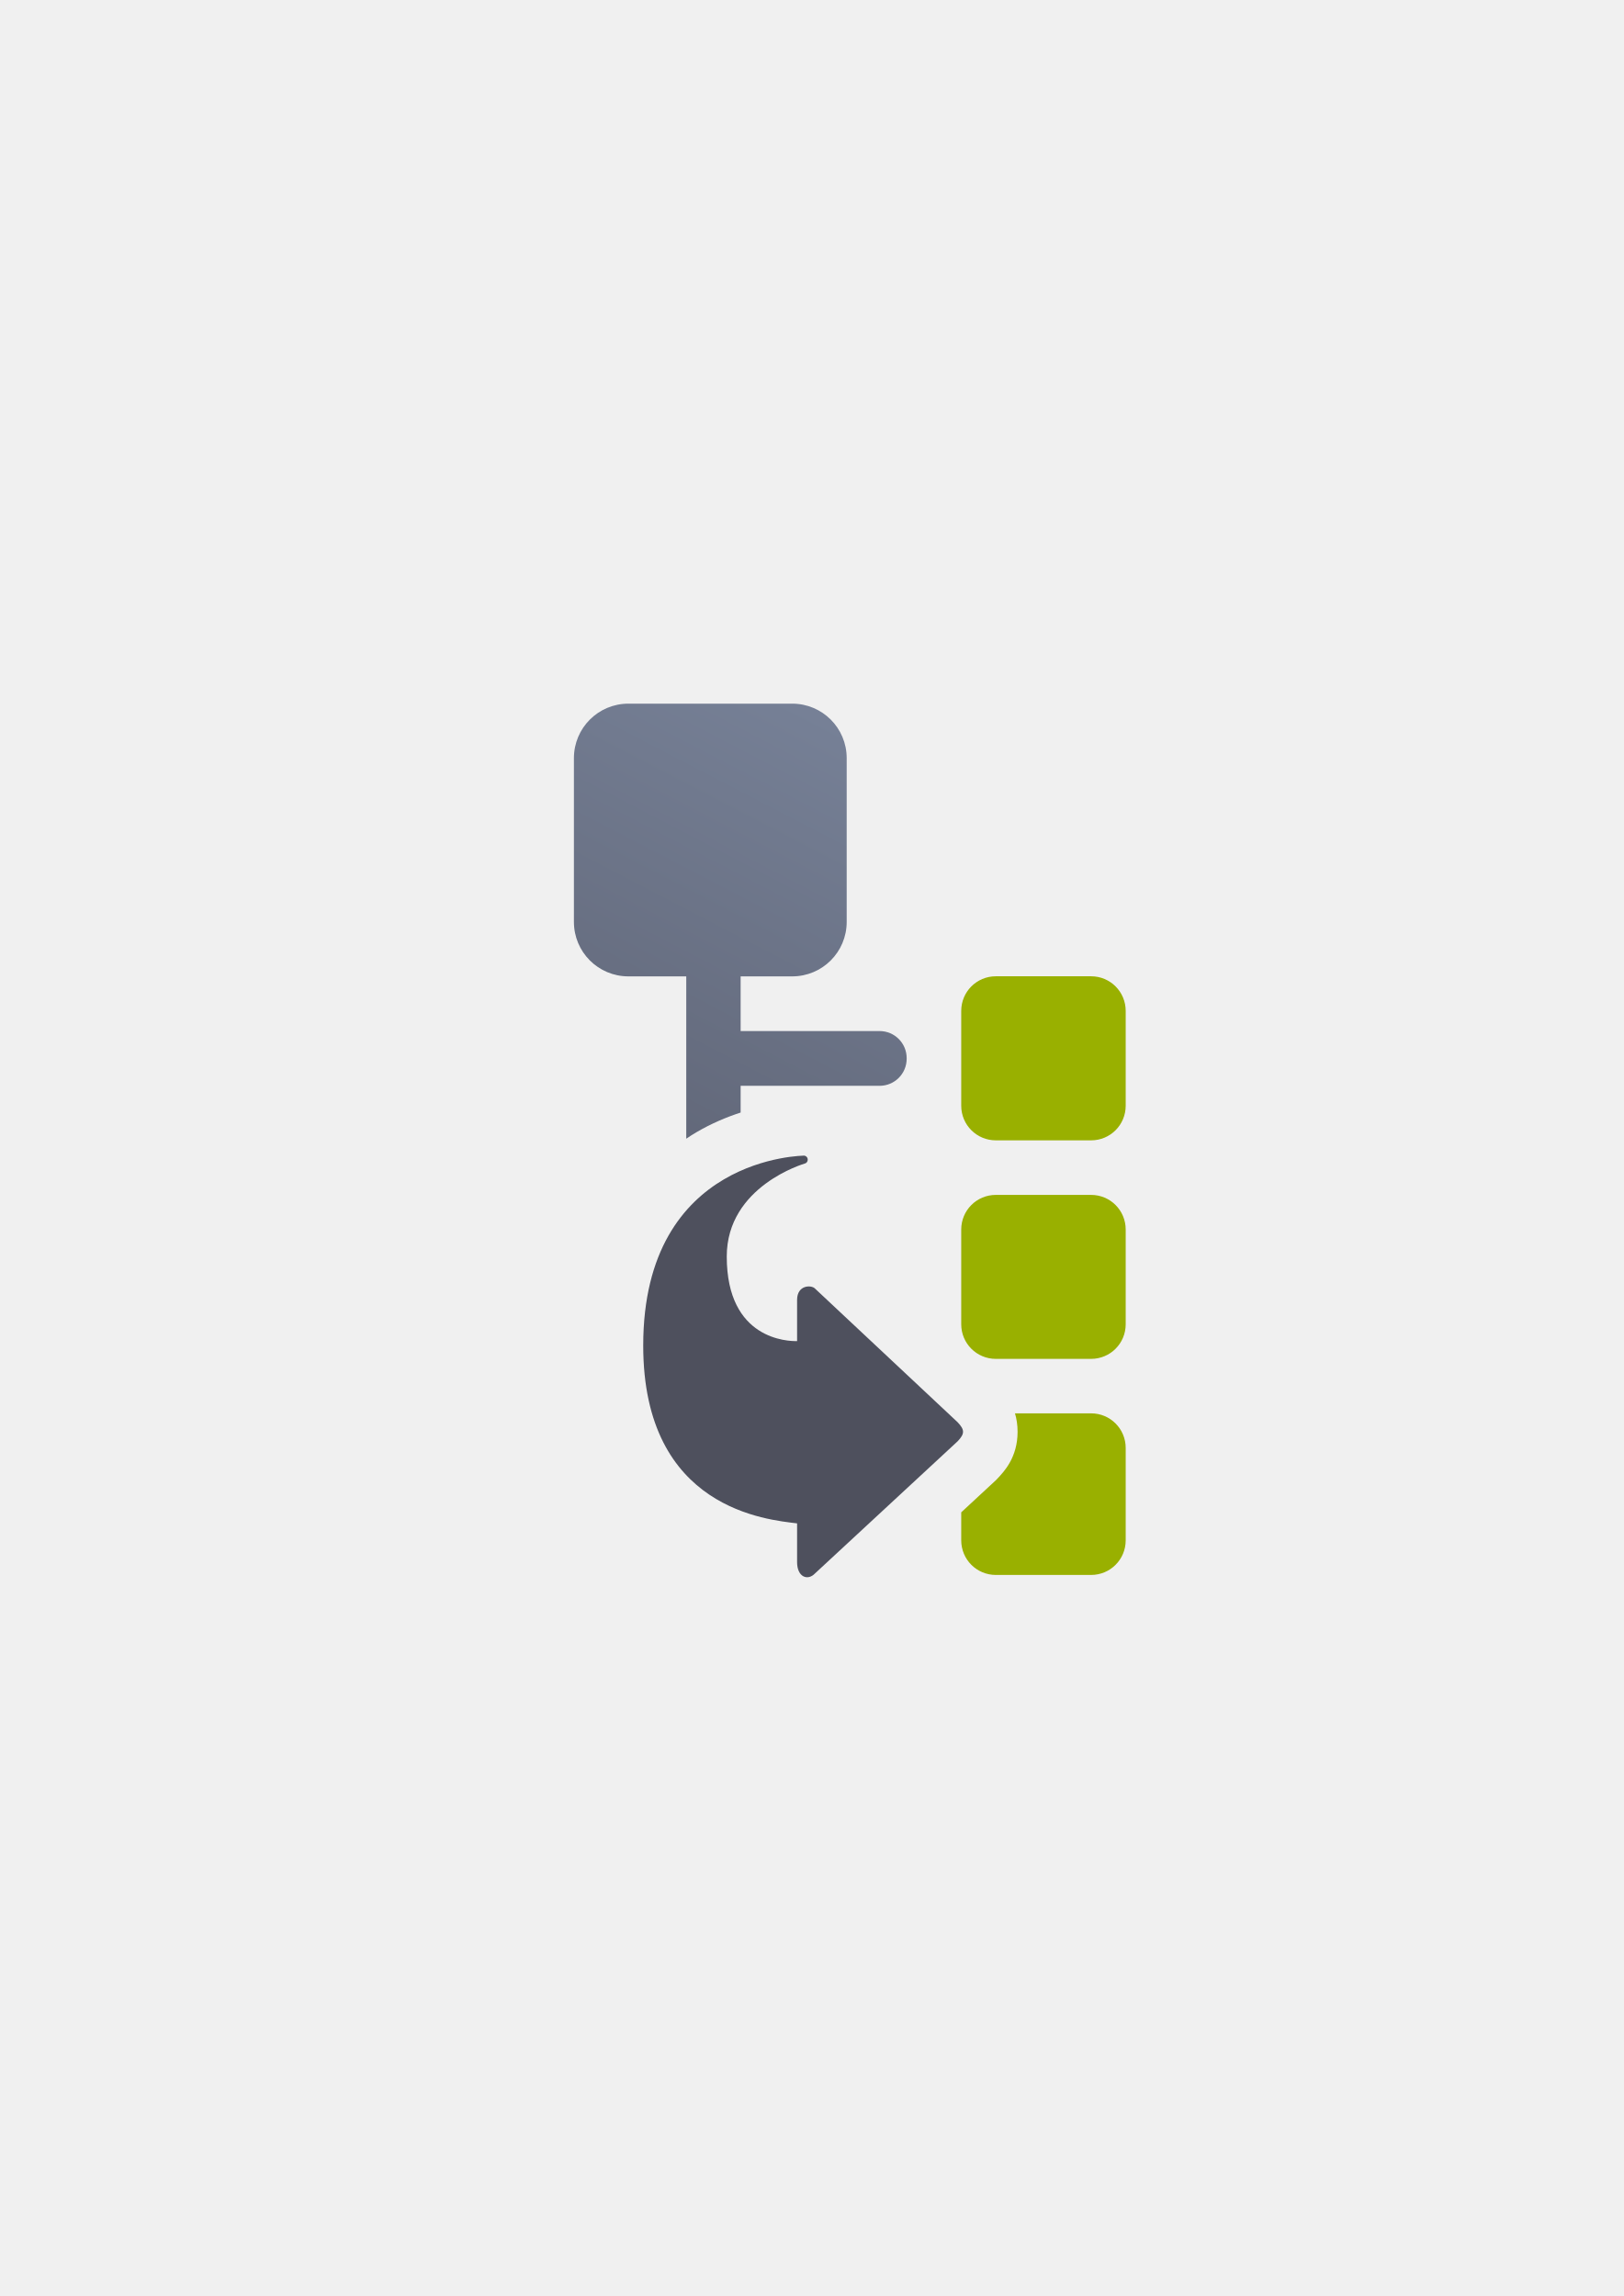
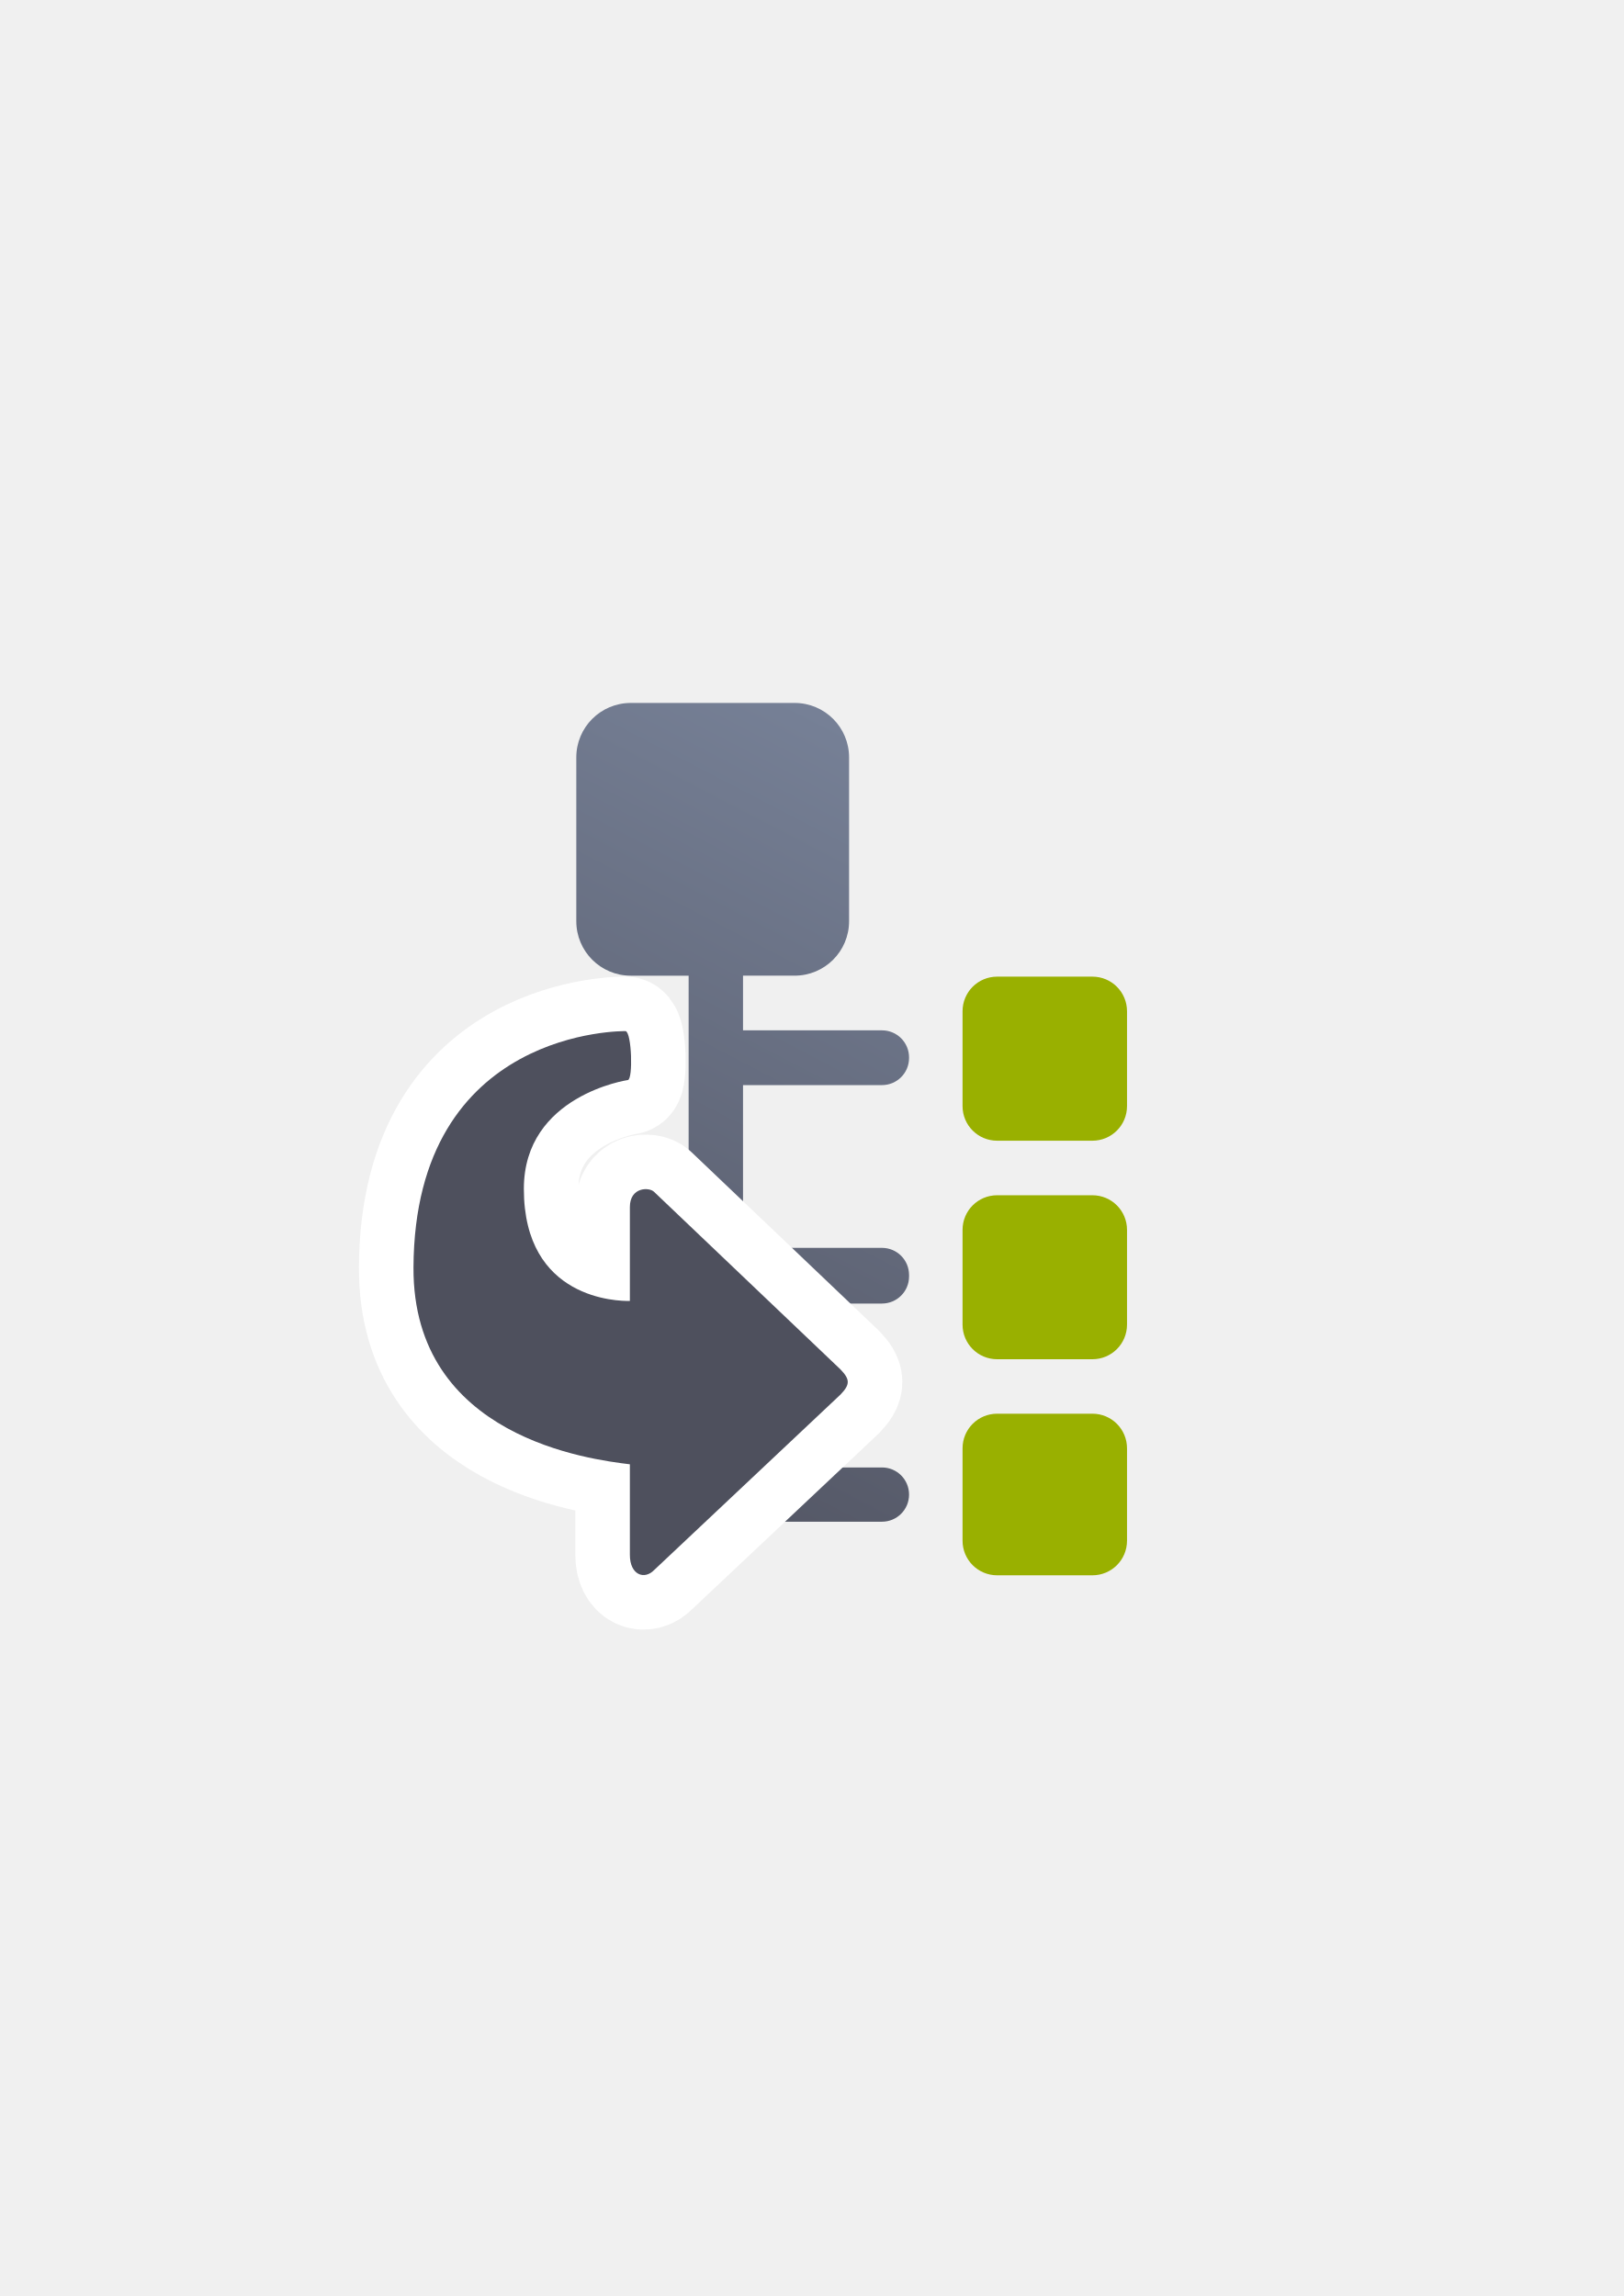
<svg xmlns="http://www.w3.org/2000/svg" xmlns:xlink="http://www.w3.org/1999/xlink" width="210mm" height="297mm" viewBox="0 0 744.094 1052.362" id="svg2" version="1.1">
  <defs id="defs4">
    <linearGradient id="linearGradient2224">
      <stop id="stop2226" offset="0" style="stop-color:#7c7c7c;stop-opacity:1;" />
      <stop id="stop2228" offset="1" style="stop-color:#b8b8b8;stop-opacity:1;" />
    </linearGradient>
    <linearGradient id="linearGradient15218">
      <stop id="stop15220" offset="0" style="stop-color:#eeeeef;stop-opacity:1;" />
      <stop id="stop2736" offset="0.599" style="stop-color:#d3d7cf;stop-opacity:1;" />
      <stop id="stop2738" offset="0.828" style="stop-color:#ffffff;stop-opacity:1;" />
      <stop id="stop15222" offset="1" style="stop-color:#d3d7cf;stop-opacity:1;" />
    </linearGradient>
    <pattern y="0" x="0" height="6" width="6" patternUnits="userSpaceOnUse" id="EMFhbasepattern" />
    <pattern y="0" x="0" height="6" width="6" patternUnits="userSpaceOnUse" id="EMFhbasepattern-5" />
-     <linearGradient xlink:href="#linearGradient4204" id="linearGradient4210" x1="246" y1="722.362" x2="454" y2="322.362" gradientUnits="userSpaceOnUse" gradientTransform="translate(-1.41422,-1.515991)" />
+     <linearGradient xlink:href="#linearGradient4204" id="linearGradient4210" x1="246" y1="722.362" x2="454" y2="322.362" gradientUnits="userSpaceOnUse" gradientTransform="translate(-437.3215,50.15984)" />
    <linearGradient id="linearGradient4204">
      <stop style="stop-color:#4e505d;stop-opacity:1;" offset="0" id="stop4206" />
      <stop style="stop-color:#7a859c;stop-opacity:1" offset="1" id="stop4208" />
    </linearGradient>
  </defs>
  <g id="layer1">
-     <g id="g4239">
-       <rect y="321.93" x="188.909" height="400" width="400" id="rect4160-2" style="opacity:1;fill:none;fill-opacity:1;stroke:none;stroke-width:23;stroke-linecap:butt;stroke-linejoin:round;stroke-miterlimit:4;stroke-dasharray:none;stroke-opacity:1" />
-       <path id="rect4149" d="M 288.008 322.514 C 274.157 322.514 263.006 333.663 263.006 347.514 L 263.006 422.52 C 263.006 436.37 274.157 447.521 288.008 447.521 L 314.486 447.521 L 314.486 485.01 L 314.486 485.248 L 314.486 521.918 C 316.012 520.878 317.545 519.906 319.078 519.004 C 326.038 514.91 332.988 512.018 339.412 509.93 L 339.412 497.68 L 403.068 497.68 C 409.956 497.68 415.5 492.136 415.5 485.248 L 415.5 485.01 C 415.5 478.122 409.956 472.578 403.068 472.578 L 339.412 472.578 L 339.412 447.521 L 363.012 447.521 C 376.863 447.521 388.014 436.37 388.014 422.52 L 388.014 347.514 C 388.014 333.663 376.863 322.514 363.012 322.514 L 288.008 322.514 z M 319.791 616.227 C 319.79 616.409 319.768 616.547 319.768 616.73 C 319.768 648.039 329.205 657.737 339.049 664.359 C 339.169 664.44 339.292 664.511 339.412 664.59 L 339.412 633.748 C 337.664 632.862 335.883 631.848 334.086 630.682 C 328.83 627.27 323.914 622.341 319.791 616.227 z M 364.588 672.926 C 365.914 673.11 367.204 673.279 368.414 673.432 L 385.859 675.633 L 388.781 672.926 L 364.588 672.926 z " style="color:#252525;clip-rule:nonzero;display:inline;overflow:visible;visibility:visible;opacity:1;isolation:auto;mix-blend-mode:normal;color-interpolation:sRGB;color-interpolation-filters:linearRGB;solid-color:#252525;solid-opacity:1;fill:url(#linearGradient4210);fill-opacity:1;fill-rule:nonzero;stroke:none;stroke-width:4;stroke-linecap:butt;stroke-linejoin:round;stroke-miterlimit:4;stroke-dasharray:none;stroke-dashoffset:60.958;stroke-opacity:1;color-rendering:auto;image-rendering:auto;shape-rendering:auto;text-rendering:auto;enable-background:accumulate" />
-       <path id="rect4633" d="M 456.377 447.475 C 447.581 447.475 440.5 454.557 440.5 463.354 L 440.5 506.799 C 440.5 515.595 447.581 522.676 456.377 522.676 L 499.998 522.676 C 508.794 522.676 515.875 515.595 515.875 506.799 L 515.875 463.354 C 515.875 454.557 508.794 447.475 499.998 447.475 L 456.377 447.475 z M 456.377 547.676 C 447.581 547.676 440.5 554.758 440.5 563.555 L 440.5 606.961 C 440.5 615.757 447.581 622.838 456.377 622.838 L 499.998 622.838 C 508.794 622.838 515.875 615.757 515.875 606.961 L 515.875 563.555 C 515.875 554.758 508.794 547.676 499.998 547.676 L 456.377 547.676 z M 465.137 647.801 C 465.863 650.256 466.328 653.049 466.328 656.244 C 466.328 668.02 460.128 674.489 457.062 677.742 L 456.48 678.359 L 440.5 693.168 L 440.5 705.996 C 440.5 714.792 447.581 721.873 456.377 721.873 L 499.998 721.873 C 508.794 721.873 515.875 714.792 515.875 705.996 L 515.875 663.68 C 515.875 654.883 508.794 647.801 499.998 647.801 L 465.137 647.801 z " style="color:#000000;clip-rule:nonzero;display:inline;overflow:visible;visibility:visible;opacity:1;isolation:auto;mix-blend-mode:normal;color-interpolation:sRGB;color-interpolation-filters:linearRGB;solid-color:#000000;solid-opacity:1;fill:#99b000;fill-opacity:1;fill-rule:nonzero;stroke:none;stroke-width:50;stroke-linecap:butt;stroke-linejoin:round;stroke-miterlimit:4;stroke-dasharray:none;stroke-dashoffset:0;stroke-opacity:1;color-rendering:auto;image-rendering:auto;shape-rendering:auto;text-rendering:auto;enable-background:accumulate" />
-       <flowRoot style="font-style:normal;font-weight:normal;font-size:40px;line-height:125%;font-family:sans-serif;letter-spacing:0px;word-spacing:0px;fill:#252525;fill-opacity:1;stroke:none;stroke-width:1px;stroke-linecap:butt;stroke-linejoin:miter;stroke-opacity:1" id="flowRoot4169" xml:space="preserve" transform="translate(-1.734158,0.660278)">
+     <g id="g4233" transform="translate(437,-52)">
+       <flowRoot style="font-style:normal;font-weight:normal;font-size:40px;line-height:125%;font-family:sans-serif;letter-spacing:0px;word-spacing:0px;fill:#252525;fill-opacity:1;stroke:none;stroke-width:1px;stroke-linecap:butt;stroke-linejoin:miter;stroke-opacity:1" id="flowRoot4169" xml:space="preserve" transform="translate(-438.4881,52.34204)">
        <flowRegion id="flowRegion4171">
          <rect y="427.08" x="89.541" height="88.789" width="56.433" id="rect4173" />
        </flowRegion>
        <flowPara id="flowPara4175" />
      </flowRoot>
-       <path id="path4160" d="m 294.768,616.731 c 0,75.311 57.366,79.843 70.514,81.503 l 0,17.725 c 0,6.964 4.922,8.705 8.203,5.223 l 65.382,-60.584 c 1.641,-1.741 2.461,-3.046 2.461,-4.352 0,-1.306 -0.82,-2.612 -2.461,-4.353 L 373.485,590.606 c -1.641,-1.741 -8.203,-1.74 -8.203,5.224 l 0,18.863 c -3.919,0.079 -32.232,-0.437 -32.232,-38.78 0,-32.319 35.687,-42.579 35.687,-42.579 1.747,-0.369 2.061,-3.044 0,-3.651 0,0 -73.969,-0.033 -73.969,87.047 z" style="opacity:1;fill:#4e505d;fill-opacity:1;fill-rule:evenodd;stroke:none;stroke-width:1px;stroke-linecap:butt;stroke-linejoin:miter;stroke-opacity:1" />
+       <rect y="374.093" x="-247.486" height="400" width="400" id="rect4160" style="opacity:1;fill:none;fill-opacity:1;stroke:none;stroke-width:23;stroke-linecap:butt;stroke-linejoin:round;stroke-miterlimit:4;stroke-dasharray:none;stroke-opacity:1" />
+       <path id="rect4149" d="m -147.9,374.19 c -13.851,0 -25.002,11.149 -25.002,25 l 0,75.006 c 0,13.851 11.151,25.002 25.002,25.002 l 26.479,0 0,37.488 0,0.238 0,99.465 0,0.656 0,99.99 c 0,6.887 5.544,12.432 12.432,12.432 l 0.06,0 76.09,0 c 6.887,0 12.432,-5.544 12.432,-12.432 0,-6.887 -5.544,-12.434 -12.432,-12.434 l -63.656,0 0,-75.125 63.656,0 c 6.887,0 12.432,-5.544 12.432,-12.432 l 0,-0.656 c 0,-6.887 -5.544,-12.434 -12.432,-12.434 l -63.656,0 0,-74.6 63.656,0 c 6.887,0 12.432,-5.544 12.432,-12.432 l 0,-0.238 c 0,-6.887 -5.544,-12.432 -12.432,-12.432 l -63.656,0 0,-25.057 23.6,0 c 13.851,0 25.002,-11.151 25.002,-25.002 l 0,-75.006 c 0,-13.851 -11.151,-25 -25.002,-25 z" style="color:#252525;clip-rule:nonzero;display:inline;overflow:visible;visibility:visible;opacity:1;isolation:auto;mix-blend-mode:normal;color-interpolation:sRGB;color-interpolation-filters:linearRGB;solid-color:#252525;solid-opacity:1;fill:url(#linearGradient4210);fill-opacity:1;fill-rule:nonzero;stroke:none;stroke-width:4;stroke-linecap:butt;stroke-linejoin:round;stroke-miterlimit:4;stroke-dasharray:none;stroke-dashoffset:60.958;stroke-opacity:1;color-rendering:auto;image-rendering:auto;shape-rendering:auto;text-rendering:auto;enable-background:accumulate" />
+       <path id="rect4633" d="m 19.982,499.638 c -8.796,0 -15.877,7.083 -15.877,15.879 l 0,43.445 c 0,8.796 7.081,15.877 15.877,15.877 l 43.621,0 c 8.796,0 15.877,-7.081 15.877,-15.877 l 0,-43.445 c 0,-8.796 -7.081,-15.879 -15.877,-15.879 l -43.621,0 z m 0,100.201 c -8.796,0 -15.877,7.083 -15.877,15.879 l 0,43.406 c 0,8.796 7.081,15.877 15.877,15.877 l 43.621,0 c 8.796,0 15.877,-7.081 15.877,-15.877 l 0,-43.406 c 0,-8.796 -7.081,-15.879 -15.877,-15.879 l -43.621,0 z m 0,100.125 c -8.796,0 -15.877,7.083 -15.877,15.879 l 0,42.316 c 0,8.796 7.081,15.877 15.877,15.877 l 43.621,0 c 8.796,0 15.877,-7.081 15.877,-15.877 l 0,-42.316 c 0,-8.796 -7.081,-15.879 -15.877,-15.879 l -43.621,0 z" style="color:#000000;clip-rule:nonzero;display:inline;overflow:visible;visibility:visible;opacity:1;isolation:auto;mix-blend-mode:normal;color-interpolation:sRGB;color-interpolation-filters:linearRGB;solid-color:#000000;solid-opacity:1;fill:#99b000;fill-opacity:1;fill-rule:nonzero;stroke:none;stroke-width:50;stroke-linecap:butt;stroke-linejoin:round;stroke-miterlimit:4;stroke-dasharray:none;stroke-dashoffset:0;stroke-opacity:1;color-rendering:auto;image-rendering:auto;shape-rendering:auto;text-rendering:auto;enable-background:accumulate" />
+       <path id="path4398" d="m -247.513,632.992 c -0.327,78.023 81.312,87.961 99.166,90.164 l 0,41.523 c 0,9.242 6.684,11.552 11.139,6.931 l 85.365,-80.402 c 2.228,-2.311 3.342,-4.043 3.342,-5.776 0,-1.733 -1.114,-3.467 -3.342,-5.777 l -85.365,-81.332 c -2.228,-2.311 -11.139,-2.31 -11.139,6.932 l 0,43.033 c -5.322,0.104 -48.586,-0.523 -48.586,-51.409 0,-42.891 47.688,-49.855 47.688,-49.855 2.372,-0.49 1.765,-21.609 -1.034,-22.414 0,0 -96.774,-1.86 -97.236,108.383 z" style="fill:#4e505d;fill-opacity:1;fill-rule:evenodd;stroke:#ffffff;stroke-width:50;stroke-linecap:butt;stroke-linejoin:round;stroke-miterlimit:4;stroke-dasharray:none;stroke-opacity:1" />
+       <path style="fill:#4e505d;fill-opacity:1;fill-rule:evenodd;stroke:none;stroke-width:1px;stroke-linecap:butt;stroke-linejoin:miter;stroke-opacity:1" d="m -247.513,632.992 c -0.327,78.023 81.312,87.961 99.166,90.164 l 0,41.523 c 0,9.242 6.684,11.552 11.139,6.931 l 85.365,-80.402 c 2.228,-2.311 3.342,-4.043 3.342,-5.776 0,-1.733 -1.114,-3.467 -3.342,-5.777 l -85.365,-81.332 c -2.228,-2.311 -11.139,-2.31 -11.139,6.932 l 0,43.033 c -5.322,0.104 -48.586,-0.523 -48.586,-51.409 0,-42.891 47.688,-49.855 47.688,-49.855 2.372,-0.49 1.765,-21.609 -1.034,-22.414 0,0 -96.774,-1.86 -97.236,108.383 z" id="path4160" />
    </g>
  </g>
</svg>
